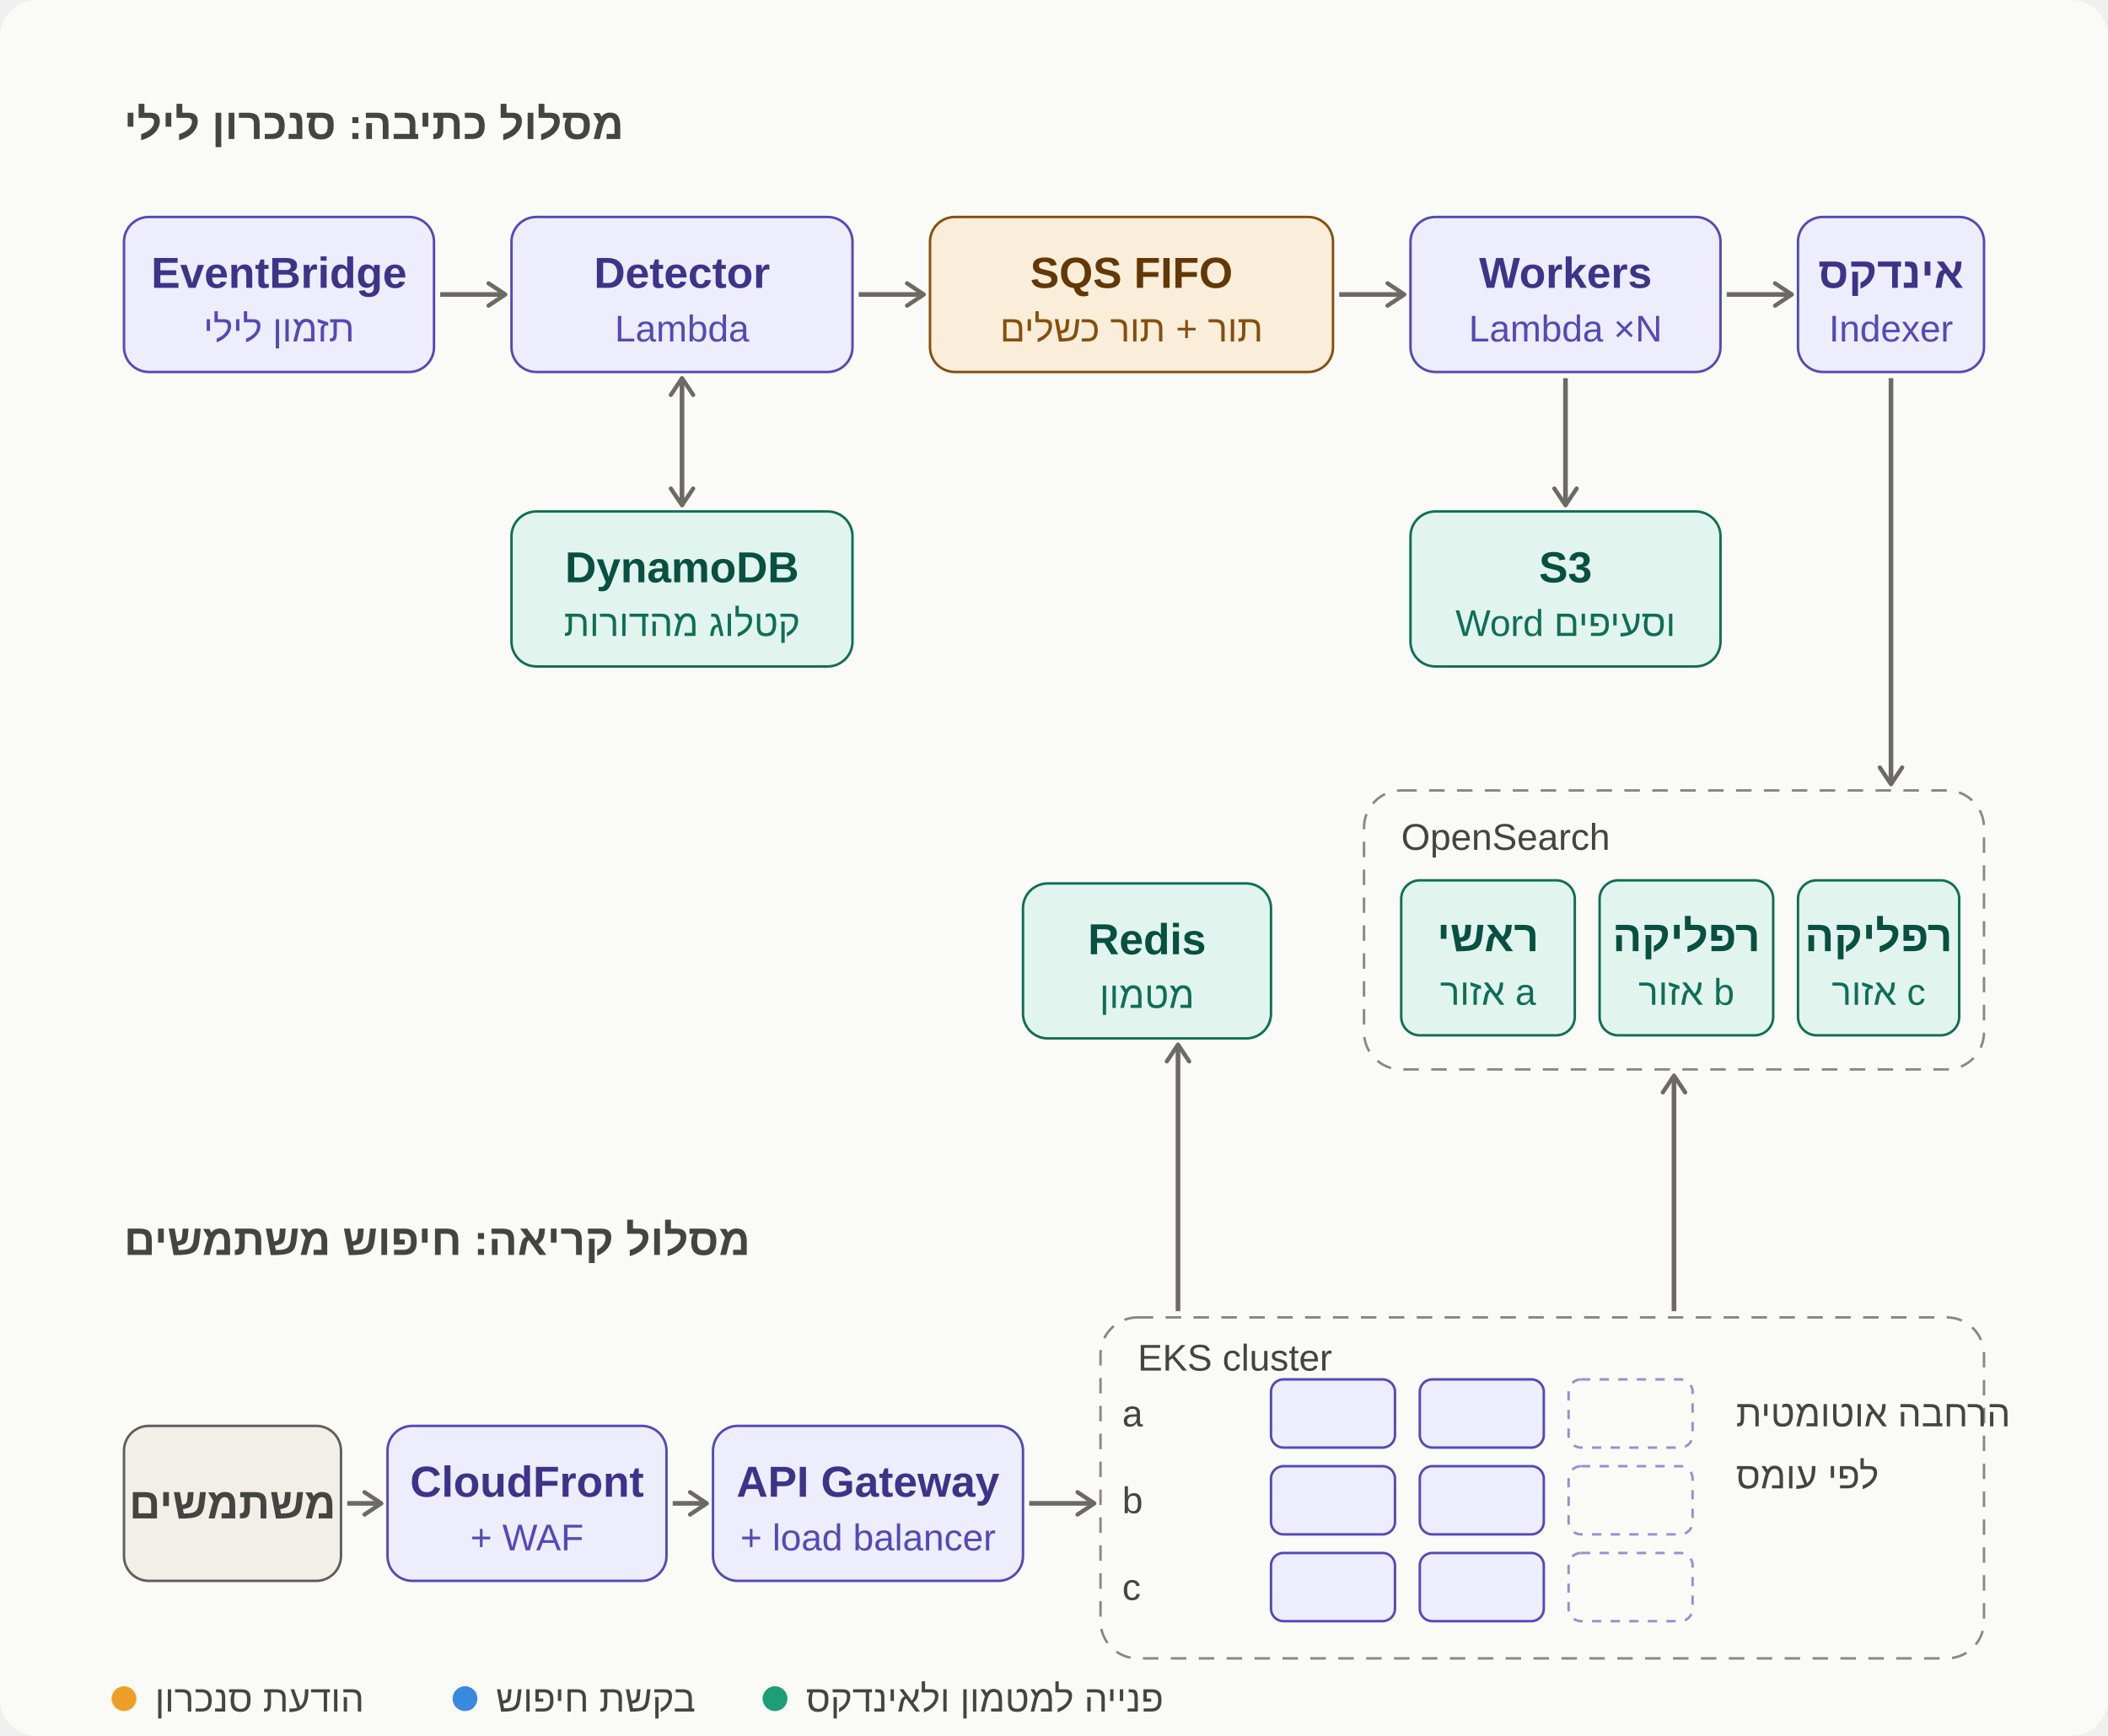
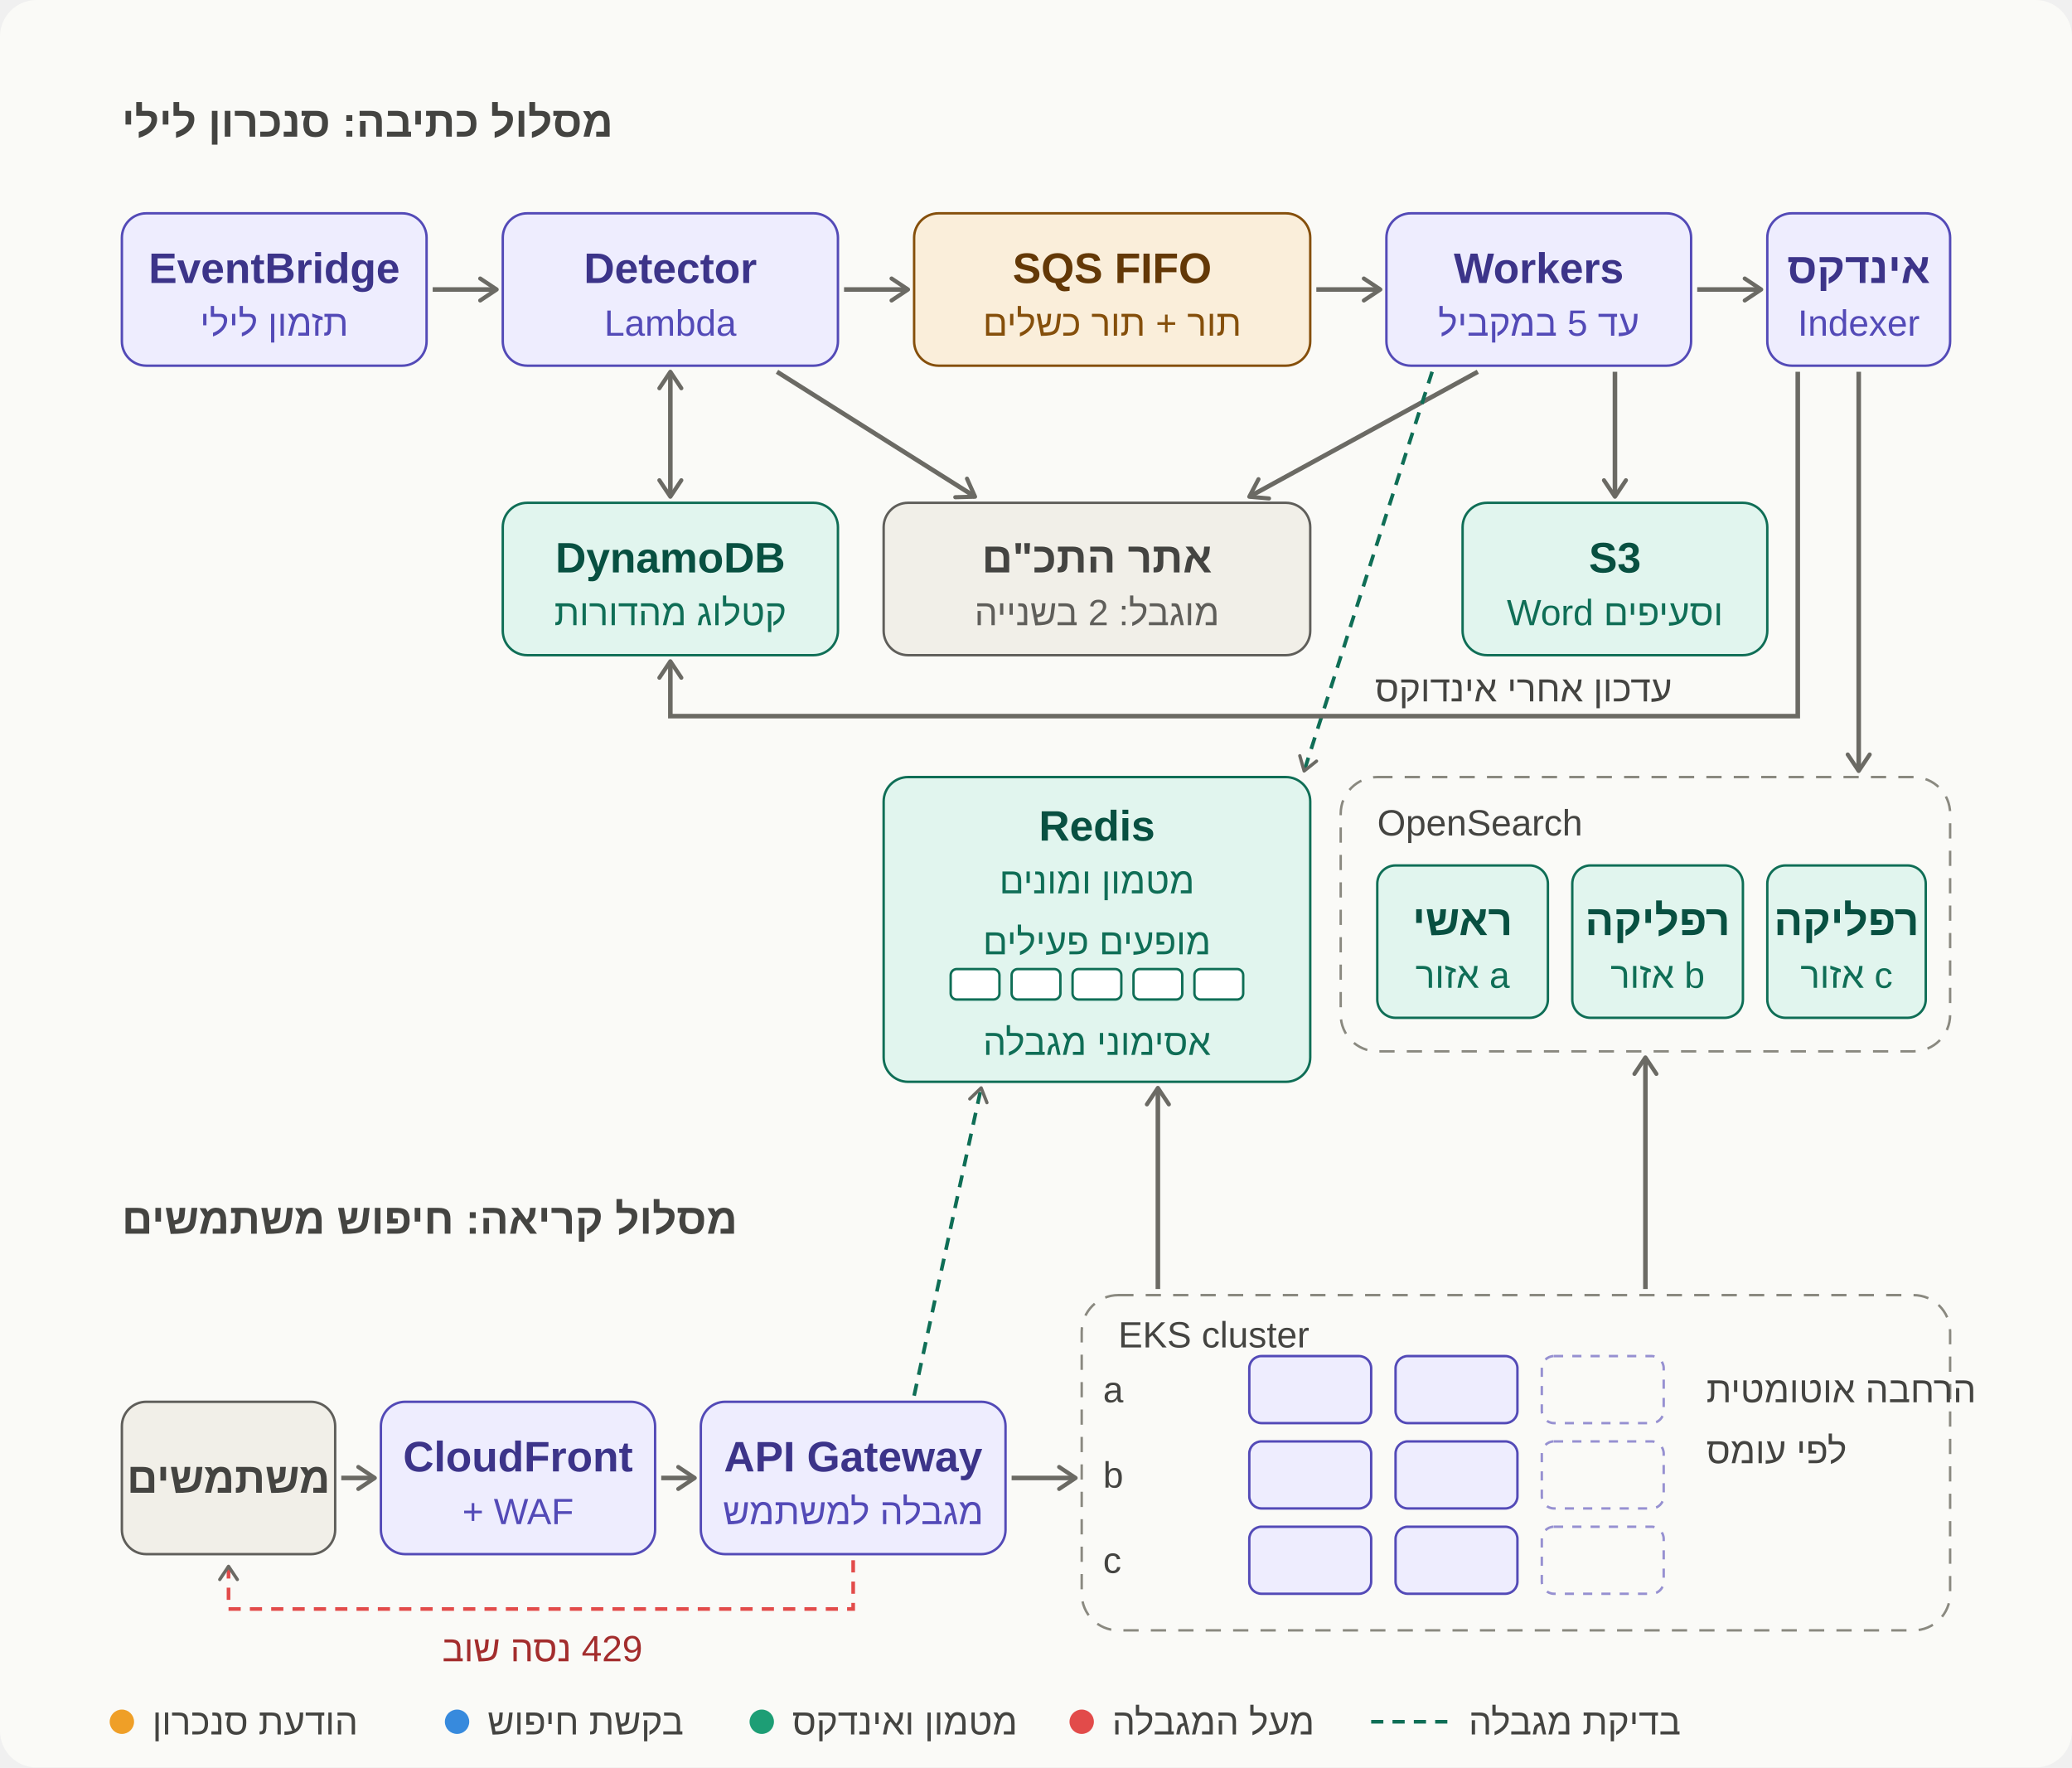
- <svg xmlns="http://www.w3.org/2000/svg" viewBox="0 0 680 560" width="680" height="560" role="img" font-family="Arial, 'Noto Sans Hebrew', 'Segoe UI', sans-serif">
+ <svg xmlns="http://www.w3.org/2000/svg" viewBox="0 0 680 580" width="680" height="580" role="img" font-family="Arial, 'Noto Sans Hebrew', 'Segoe UI', sans-serif">
  <defs>
    <marker id="a" viewBox="0 0 10 10" refX="8" refY="5" markerWidth="6" markerHeight="6" orient="auto-start-reverse">
      <path d="M2 1L8 5L2 9" fill="none" stroke="#6b6a64" stroke-width="1.5" stroke-linecap="round" stroke-linejoin="round" />
    </marker>
  </defs>
-   <rect width="680" height="560" rx="12" fill="#FAFAF7" />
+   <rect width="680" height="580" rx="12" fill="#FAFAF7" />
  <text x="40" y="40" text-anchor="start" dominant-baseline="central" font-size="14" font-weight="600" fill="#444441">מסלול כתיבה: סנכרון לילי</text>
  <circle r="4" fill="#EF9F27" opacity="0">
    <animateMotion dur="10s" begin="0.0s" repeatCount="indefinite" path="M141,95 H610 V256" keyPoints="0;1;1" keyTimes="0;0.36;1" calcMode="linear" />
    <animate attributeName="opacity" dur="10s" begin="0.0s" repeatCount="indefinite" values="0;1;1;0;0" keyTimes="0;0.01;0.36;0.37;1" />
  </circle>
  <circle r="4" fill="#EF9F27" opacity="0">
    <animateMotion dur="10s" begin="0.45s" repeatCount="indefinite" path="M141,95 H610 V256" keyPoints="0;1;1" keyTimes="0;0.36;1" calcMode="linear" />
    <animate attributeName="opacity" dur="10s" begin="0.45s" repeatCount="indefinite" values="0;1;1;0;0" keyTimes="0;0.01;0.36;0.37;1" />
  </circle>
  <circle r="4" fill="#EF9F27" opacity="0">
    <animateMotion dur="10s" begin="0.9s" repeatCount="indefinite" path="M141,95 H610 V256" keyPoints="0;1;1" keyTimes="0;0.36;1" calcMode="linear" />
    <animate attributeName="opacity" dur="10s" begin="0.9s" repeatCount="indefinite" values="0;1;1;0;0" keyTimes="0;0.01;0.36;0.37;1" />
  </circle>
  <circle r="4" fill="#EF9F27" opacity="0">
    <animateMotion dur="10s" begin="1.35s" repeatCount="indefinite" path="M141,95 H610 V256" keyPoints="0;1;1" keyTimes="0;0.36;1" calcMode="linear" />
    <animate attributeName="opacity" dur="10s" begin="1.35s" repeatCount="indefinite" values="0;1;1;0;0" keyTimes="0;0.01;0.36;0.37;1" />
  </circle>
  <circle r="4" fill="#EF9F27" opacity="0">
    <animateMotion dur="10s" begin="1.8s" repeatCount="indefinite" path="M141,95 H610 V256" keyPoints="0;1;1" keyTimes="0;0.36;1" calcMode="linear" />
    <animate attributeName="opacity" dur="10s" begin="1.8s" repeatCount="indefinite" values="0;1;1;0;0" keyTimes="0;0.01;0.36;0.37;1" />
  </circle>
  <circle r="4" fill="#EF9F27" opacity="0">
    <animateMotion dur="10s" begin="2.25s" repeatCount="indefinite" path="M141,95 H610 V256" keyPoints="0;1;1" keyTimes="0;0.36;1" calcMode="linear" />
    <animate attributeName="opacity" dur="10s" begin="2.25s" repeatCount="indefinite" values="0;1;1;0;0" keyTimes="0;0.01;0.36;0.37;1" />
  </circle>
+   <circle r="3.5" fill="#EF9F27" opacity="0">
+     <animateMotion dur="10s" begin="3.9s" repeatCount="indefinite" path="M590,122 V235 H220 V217" keyPoints="0;1;1" keyTimes="0;0.3;1" calcMode="linear" />
+     <animate attributeName="opacity" dur="10s" begin="3.9s" repeatCount="indefinite" values="0;1;1;0;0" keyTimes="0;0.01;0.3;0.31;1" />
+   </circle>
+   <circle r="3.5" fill="#EF9F27" opacity="0">
+     <animateMotion dur="10s" begin="4.35s" repeatCount="indefinite" path="M590,122 V235 H220 V217" keyPoints="0;1;1" keyTimes="0;0.3;1" calcMode="linear" />
+     <animate attributeName="opacity" dur="10s" begin="4.35s" repeatCount="indefinite" values="0;1;1;0;0" keyTimes="0;0.01;0.3;0.31;1" />
+   </circle>
+   <circle r="3.5" fill="#EF9F27" opacity="0">
+     <animateMotion dur="10s" begin="4.8s" repeatCount="indefinite" path="M590,122 V235 H220 V217" keyPoints="0;1;1" keyTimes="0;0.3;1" calcMode="linear" />
+     <animate attributeName="opacity" dur="10s" begin="4.8s" repeatCount="indefinite" values="0;1;1;0;0" keyTimes="0;0.01;0.3;0.31;1" />
+   </circle>
+   <circle r="3" fill="#444441" opacity="0">
+     <animateMotion dur="10s" begin="2.2s" repeatCount="indefinite" path="M485,122 L410,163" keyPoints="0;1;1" keyTimes="0;0.09;1" calcMode="linear" />
+     <animate attributeName="opacity" dur="10s" begin="2.2s" repeatCount="indefinite" values="0;1;1;0;0" keyTimes="0;0.01;0.09;0.1;1" />
+   </circle>
+   <circle r="3" fill="#444441" opacity="0">
+     <animateMotion dur="10s" begin="2.9s" repeatCount="indefinite" path="M485,122 L410,163" keyPoints="0;1;1" keyTimes="0;0.09;1" calcMode="linear" />
+     <animate attributeName="opacity" dur="10s" begin="2.9s" repeatCount="indefinite" values="0;1;1;0;0" keyTimes="0;0.01;0.09;0.1;1" />
+   </circle>
+   <circle r="3" fill="#444441" opacity="0">
+     <animateMotion dur="10s" begin="3.6s" repeatCount="indefinite" path="M485,122 L410,163" keyPoints="0;1;1" keyTimes="0;0.09;1" calcMode="linear" />
+     <animate attributeName="opacity" dur="10s" begin="3.6s" repeatCount="indefinite" values="0;1;1;0;0" keyTimes="0;0.01;0.09;0.1;1" />
+   </circle>
+   <circle r="3" fill="#444441" opacity="0">
+     <animateMotion dur="10s" begin="4.3s" repeatCount="indefinite" path="M485,122 L410,163" keyPoints="0;1;1" keyTimes="0;0.09;1" calcMode="linear" />
+     <animate attributeName="opacity" dur="10s" begin="4.3s" repeatCount="indefinite" values="0;1;1;0;0" keyTimes="0;0.01;0.09;0.1;1" />
+   </circle>
+   <circle r="3" fill="#444441" opacity="0">
+     <animateMotion dur="10s" begin="5.0s" repeatCount="indefinite" path="M485,122 L410,163" keyPoints="0;1;1" keyTimes="0;0.09;1" calcMode="linear" />
+     <animate attributeName="opacity" dur="10s" begin="5.0s" repeatCount="indefinite" values="0;1;1;0;0" keyTimes="0;0.01;0.09;0.1;1" />
+   </circle>
  <circle r="3.5" fill="#378ADD" opacity="0">
    <animateMotion dur="9s" begin="0.0s" repeatCount="indefinite" path="M112,485 H380 V456 H410" keyPoints="0;1;1" keyTimes="0;0.17;1" calcMode="linear" />
    <animate attributeName="opacity" dur="9s" begin="0.0s" repeatCount="indefinite" values="0;1;1;0;0" keyTimes="0;0.01;0.17;0.18;1" />
  </circle>
  <circle r="3.5" fill="#1D9E75" opacity="0">
-     <animateMotion dur="9s" begin="1.5s" repeatCount="indefinite" path="M380,425 V337" keyPoints="0;1;1" keyTimes="0;0.08;1" calcMode="linear" />
-     <animate attributeName="opacity" dur="9s" begin="1.5s" repeatCount="indefinite" values="0;1;1;0;0" keyTimes="0;0.01;0.08;0.09;1" />
+     <animateMotion dur="9s" begin="1.5s" repeatCount="indefinite" path="M380,425 V357" keyPoints="0;1;1" keyTimes="0;0.09;1" calcMode="linear" />
+     <animate attributeName="opacity" dur="9s" begin="1.5s" repeatCount="indefinite" values="0;1;1;0;0" keyTimes="0;0.01;0.09;0.1;1" />
  </circle>
  <circle r="3.5" fill="#1D9E75" opacity="0">
    <animateMotion dur="9s" begin="1.5s" repeatCount="indefinite" path="M540,425 V347" keyPoints="0;1;1" keyTimes="0;0.08;1" calcMode="linear" />
    <animate attributeName="opacity" dur="9s" begin="1.5s" repeatCount="indefinite" values="0;1;1;0;0" keyTimes="0;0.01;0.08;0.09;1" />
  </circle>
  <circle r="3.5" fill="#378ADD" opacity="0">
    <animateMotion dur="9s" begin="1.0s" repeatCount="indefinite" path="M112,485 H380 V484 H410" keyPoints="0;1;1" keyTimes="0;0.17;1" calcMode="linear" />
    <animate attributeName="opacity" dur="9s" begin="1.0s" repeatCount="indefinite" values="0;1;1;0;0" keyTimes="0;0.01;0.17;0.18;1" />
  </circle>
  <circle r="3.5" fill="#1D9E75" opacity="0">
-     <animateMotion dur="9s" begin="2.5s" repeatCount="indefinite" path="M380,425 V337" keyPoints="0;1;1" keyTimes="0;0.08;1" calcMode="linear" />
-     <animate attributeName="opacity" dur="9s" begin="2.5s" repeatCount="indefinite" values="0;1;1;0;0" keyTimes="0;0.01;0.08;0.09;1" />
+     <animateMotion dur="9s" begin="2.5s" repeatCount="indefinite" path="M380,425 V357" keyPoints="0;1;1" keyTimes="0;0.09;1" calcMode="linear" />
+     <animate attributeName="opacity" dur="9s" begin="2.5s" repeatCount="indefinite" values="0;1;1;0;0" keyTimes="0;0.01;0.09;0.1;1" />
  </circle>
  <circle r="3.5" fill="#378ADD" opacity="0">
    <animateMotion dur="9s" begin="2.0s" repeatCount="indefinite" path="M112,485 H380 V512 H410" keyPoints="0;1;1" keyTimes="0;0.17;1" calcMode="linear" />
    <animate attributeName="opacity" dur="9s" begin="2.0s" repeatCount="indefinite" values="0;1;1;0;0" keyTimes="0;0.01;0.17;0.18;1" />
  </circle>
  <circle r="3.5" fill="#1D9E75" opacity="0">
-     <animateMotion dur="9s" begin="3.5s" repeatCount="indefinite" path="M380,425 V337" keyPoints="0;1;1" keyTimes="0;0.08;1" calcMode="linear" />
-     <animate attributeName="opacity" dur="9s" begin="3.5s" repeatCount="indefinite" values="0;1;1;0;0" keyTimes="0;0.01;0.08;0.09;1" />
+     <animateMotion dur="9s" begin="3.5s" repeatCount="indefinite" path="M380,425 V357" keyPoints="0;1;1" keyTimes="0;0.09;1" calcMode="linear" />
+     <animate attributeName="opacity" dur="9s" begin="3.5s" repeatCount="indefinite" values="0;1;1;0;0" keyTimes="0;0.01;0.09;0.1;1" />
  </circle>
  <circle r="3.5" fill="#378ADD" opacity="0">
    <animateMotion dur="9s" begin="3.0s" repeatCount="indefinite" path="M112,485 H380 V456 H458" keyPoints="0;1;1" keyTimes="0;0.17;1" calcMode="linear" />
    <animate attributeName="opacity" dur="9s" begin="3.0s" repeatCount="indefinite" values="0;1;1;0;0" keyTimes="0;0.01;0.17;0.18;1" />
  </circle>
  <circle r="3.5" fill="#1D9E75" opacity="0">
-     <animateMotion dur="9s" begin="4.5s" repeatCount="indefinite" path="M380,425 V337" keyPoints="0;1;1" keyTimes="0;0.08;1" calcMode="linear" />
-     <animate attributeName="opacity" dur="9s" begin="4.5s" repeatCount="indefinite" values="0;1;1;0;0" keyTimes="0;0.01;0.08;0.09;1" />
+     <animateMotion dur="9s" begin="4.5s" repeatCount="indefinite" path="M380,425 V357" keyPoints="0;1;1" keyTimes="0;0.09;1" calcMode="linear" />
+     <animate attributeName="opacity" dur="9s" begin="4.5s" repeatCount="indefinite" values="0;1;1;0;0" keyTimes="0;0.01;0.09;0.1;1" />
  </circle>
  <circle r="3.5" fill="#1D9E75" opacity="0">
    <animateMotion dur="9s" begin="4.5s" repeatCount="indefinite" path="M540,425 V347" keyPoints="0;1;1" keyTimes="0;0.08;1" calcMode="linear" />
    <animate attributeName="opacity" dur="9s" begin="4.5s" repeatCount="indefinite" values="0;1;1;0;0" keyTimes="0;0.01;0.08;0.09;1" />
  </circle>
  <circle r="3.5" fill="#378ADD" opacity="0">
    <animateMotion dur="9s" begin="4.0s" repeatCount="indefinite" path="M112,485 H380 V484 H458" keyPoints="0;1;1" keyTimes="0;0.17;1" calcMode="linear" />
    <animate attributeName="opacity" dur="9s" begin="4.0s" repeatCount="indefinite" values="0;1;1;0;0" keyTimes="0;0.01;0.17;0.18;1" />
  </circle>
  <circle r="3.5" fill="#1D9E75" opacity="0">
-     <animateMotion dur="9s" begin="5.5s" repeatCount="indefinite" path="M380,425 V337" keyPoints="0;1;1" keyTimes="0;0.08;1" calcMode="linear" />
-     <animate attributeName="opacity" dur="9s" begin="5.5s" repeatCount="indefinite" values="0;1;1;0;0" keyTimes="0;0.01;0.08;0.09;1" />
+     <animateMotion dur="9s" begin="5.5s" repeatCount="indefinite" path="M380,425 V357" keyPoints="0;1;1" keyTimes="0;0.09;1" calcMode="linear" />
+     <animate attributeName="opacity" dur="9s" begin="5.5s" repeatCount="indefinite" values="0;1;1;0;0" keyTimes="0;0.01;0.09;0.1;1" />
  </circle>
  <circle r="3.5" fill="#378ADD" opacity="0">
    <animateMotion dur="9s" begin="5.0s" repeatCount="indefinite" path="M112,485 H380 V512 H458" keyPoints="0;1;1" keyTimes="0;0.17;1" calcMode="linear" />
    <animate attributeName="opacity" dur="9s" begin="5.0s" repeatCount="indefinite" values="0;1;1;0;0" keyTimes="0;0.01;0.17;0.18;1" />
  </circle>
  <circle r="3.5" fill="#1D9E75" opacity="0">
-     <animateMotion dur="9s" begin="6.5s" repeatCount="indefinite" path="M380,425 V337" keyPoints="0;1;1" keyTimes="0;0.08;1" calcMode="linear" />
-     <animate attributeName="opacity" dur="9s" begin="6.5s" repeatCount="indefinite" values="0;1;1;0;0" keyTimes="0;0.01;0.08;0.09;1" />
+     <animateMotion dur="9s" begin="6.5s" repeatCount="indefinite" path="M380,425 V357" keyPoints="0;1;1" keyTimes="0;0.09;1" calcMode="linear" />
+     <animate attributeName="opacity" dur="9s" begin="6.5s" repeatCount="indefinite" values="0;1;1;0;0" keyTimes="0;0.01;0.09;0.1;1" />
+   </circle>
+   <circle r="3.5" fill="#E24B4A" opacity="0">
+     <animateMotion dur="9s" begin="3.0s" repeatCount="indefinite" path="M280,512 V528 H75 V512" keyPoints="0;1;1" keyTimes="0;0.3;1" calcMode="linear" />
+     <animate attributeName="opacity" dur="9s" begin="3.0s" repeatCount="indefinite" values="0;1;1;0;0" keyTimes="0;0.01;0.3;0.31;1" />
+   </circle>
+   <circle r="3.5" fill="#E24B4A" opacity="0">
+     <animateMotion dur="9s" begin="7.0s" repeatCount="indefinite" path="M280,512 V528 H75 V512" keyPoints="0;1;1" keyTimes="0;0.3;1" calcMode="linear" />
+     <animate attributeName="opacity" dur="9s" begin="7.0s" repeatCount="indefinite" values="0;1;1;0;0" keyTimes="0;0.01;0.3;0.31;1" />
  </circle>
  <rect x="40" y="70" width="100" height="50" rx="8" fill="#EEEDFE" stroke="#534AB7" stroke-width="0.8" />
  <text x="90.0" y="88" text-anchor="middle" dominant-baseline="central" font-size="14" font-weight="600" fill="#3C3489">EventBridge</text>
  <text x="90.0" y="106" text-anchor="middle" dominant-baseline="central" font-size="12" fill="#534AB7">תזמון לילי</text>
  <rect x="165" y="70" width="110" height="50" rx="8" fill="#EEEDFE" stroke="#534AB7" stroke-width="0.8" />
  <text x="220.0" y="88" text-anchor="middle" dominant-baseline="central" font-size="14" font-weight="600" fill="#3C3489">Detector</text>
  <text x="220.0" y="106" text-anchor="middle" dominant-baseline="central" font-size="12" fill="#534AB7">Lambda</text>
  <rect x="300" y="70" width="130" height="50" rx="8" fill="#FAEEDA" stroke="#854F0B" stroke-width="0.8" />
  <text x="365.0" y="88" text-anchor="middle" dominant-baseline="central" font-size="14" font-weight="600" fill="#633806">SQS FIFO</text>
  <text x="365.0" y="106" text-anchor="middle" dominant-baseline="central" font-size="12" fill="#854F0B">תור + תור כשלים</text>
  <rect x="455" y="70" width="100" height="50" rx="8" fill="#EEEDFE" stroke="#534AB7" stroke-width="0.8" />
  <text x="505.0" y="88" text-anchor="middle" dominant-baseline="central" font-size="14" font-weight="600" fill="#3C3489">Workers</text>
-   <text x="505.0" y="106" text-anchor="middle" dominant-baseline="central" font-size="12" fill="#534AB7">Lambda ×N</text>
+   <text x="505.0" y="106" text-anchor="middle" dominant-baseline="central" font-size="12" fill="#534AB7" direction="rtl">עד 5 במקביל</text>
  <rect x="580" y="70" width="60" height="50" rx="8" fill="#EEEDFE" stroke="#534AB7" stroke-width="0.8" />
  <text x="610.0" y="88" text-anchor="middle" dominant-baseline="central" font-size="14" font-weight="600" fill="#3C3489">אינדקס</text>
  <text x="610.0" y="106" text-anchor="middle" dominant-baseline="central" font-size="12" fill="#534AB7">Indexer</text>
  <line x1="142" y1="95" x2="163" y2="95" stroke="#6b6a64" stroke-width="1.5" marker-end="url(#a)" />
  <line x1="277" y1="95" x2="298" y2="95" stroke="#6b6a64" stroke-width="1.5" marker-end="url(#a)" />
  <line x1="432" y1="95" x2="453" y2="95" stroke="#6b6a64" stroke-width="1.5" marker-end="url(#a)" />
  <line x1="557" y1="95" x2="578" y2="95" stroke="#6b6a64" stroke-width="1.5" marker-end="url(#a)" />
  <rect x="165" y="165" width="110" height="50" rx="8" fill="#E1F5EE" stroke="#0F6E56" stroke-width="0.8" />
  <text x="220.0" y="183" text-anchor="middle" dominant-baseline="central" font-size="14" font-weight="600" fill="#085041">DynamoDB</text>
  <text x="220.0" y="201" text-anchor="middle" dominant-baseline="central" font-size="12" fill="#0F6E56">קטלוג מהדורות</text>
-   <rect x="455" y="165" width="100" height="50" rx="8" fill="#E1F5EE" stroke="#0F6E56" stroke-width="0.8" />
-   <text x="505.0" y="183" text-anchor="middle" dominant-baseline="central" font-size="14" font-weight="600" fill="#085041">S3</text>
-   <text x="505.0" y="201" text-anchor="middle" dominant-baseline="central" font-size="12" fill="#0F6E56">Word וסעיפים</text>
+   <rect x="290" y="165" width="140" height="50" rx="8" fill="#F1EFE8" stroke="#5F5E5A" stroke-width="0.8" />
+   <text x="360.0" y="183" text-anchor="middle" dominant-baseline="central" font-size="14" font-weight="600" fill="#444441">אתר התכ"ם</text>
+   <text x="360.0" y="201" text-anchor="middle" dominant-baseline="central" font-size="12" fill="#5F5E5A" direction="rtl">מוגבל: 2 בשנייה</text>
+   <rect x="480" y="165" width="100" height="50" rx="8" fill="#E1F5EE" stroke="#0F6E56" stroke-width="0.8" />
+   <text x="530.0" y="183" text-anchor="middle" dominant-baseline="central" font-size="14" font-weight="600" fill="#085041">S3</text>
+   <text x="530.0" y="201" text-anchor="middle" dominant-baseline="central" font-size="12" fill="#0F6E56">Word וסעיפים</text>
  <line x1="220" y1="122" x2="220" y2="163" stroke="#6b6a64" stroke-width="1.5" marker-start="url(#a)" marker-end="url(#a)" />
-   <line x1="505" y1="122" x2="505" y2="163" stroke="#6b6a64" stroke-width="1.5" marker-end="url(#a)" />
+   <line x1="255" y1="122" x2="320" y2="163" stroke="#6b6a64" stroke-width="1.5" marker-end="url(#a)" />
+   <line x1="485" y1="122" x2="410" y2="163" stroke="#6b6a64" stroke-width="1.5" marker-end="url(#a)" />
+   <line x1="530" y1="122" x2="530" y2="163" stroke="#6b6a64" stroke-width="1.5" marker-end="url(#a)" />
  <line x1="610" y1="122" x2="610" y2="253" stroke="#6b6a64" stroke-width="1.5" marker-end="url(#a)" />
-   <rect x="330" y="285" width="80" height="50" rx="8" fill="#E1F5EE" stroke="#0F6E56" stroke-width="0.8" />
-   <text x="370.0" y="303" text-anchor="middle" dominant-baseline="central" font-size="14" font-weight="600" fill="#085041">Redis</text>
-   <text x="370.0" y="321" text-anchor="middle" dominant-baseline="central" font-size="12" fill="#0F6E56">מטמון</text>
+   <line x1="470" y1="122" x2="428" y2="253" stroke="#0F6E56" stroke-width="1.2" stroke-dasharray="4 3" marker-end="url(#a)" />
+   <polyline points="590,122 590,235 220,235 220,217" fill="none" stroke="#6b6a64" stroke-width="1.5" marker-end="url(#a)" />
+   <text x="500" y="226" text-anchor="middle" dominant-baseline="central" font-size="12" font-weight="400" fill="#444441">עדכון אחרי אינדוקס</text>
+   <rect x="290" y="255" width="140" height="100" rx="8" fill="#E1F5EE" stroke="#0F6E56" stroke-width="0.8" />
+   <text x="360" y="271" text-anchor="middle" dominant-baseline="central" font-size="14" font-weight="600" fill="#085041">Redis</text>
+   <text x="360" y="289" text-anchor="middle" dominant-baseline="central" font-size="12" font-weight="400" fill="#0F6E56">מטמון ומונים</text>
+   <text x="360" y="309" text-anchor="middle" dominant-baseline="central" font-size="12" font-weight="400" fill="#0F6E56">מופעים פעילים</text>
+   <rect x="312" y="318" width="16" height="10" rx="2" fill="#fff" stroke="#0F6E56" stroke-width="0.8" />
+   <rect x="312" y="318" width="16" height="10" rx="2" fill="#1D9E75" fill-opacity="0">
+     <animate attributeName="fill-opacity" calcMode="discrete" dur="10s" repeatCount="indefinite" keyTimes="0;0.18;0.25;0.32;0.45;0.55;0.65;0.75" values="0;1;1;1;1;1;1;0" />
+   </rect>
+   <rect x="332" y="318" width="16" height="10" rx="2" fill="#fff" stroke="#0F6E56" stroke-width="0.8" />
+   <rect x="332" y="318" width="16" height="10" rx="2" fill="#1D9E75" fill-opacity="0">
+     <animate attributeName="fill-opacity" calcMode="discrete" dur="10s" repeatCount="indefinite" keyTimes="0;0.18;0.25;0.32;0.45;0.55;0.65;0.75" values="0;0;1;1;1;1;0;0" />
+   </rect>
+   <rect x="352" y="318" width="16" height="10" rx="2" fill="#fff" stroke="#0F6E56" stroke-width="0.8" />
+   <rect x="352" y="318" width="16" height="10" rx="2" fill="#1D9E75" fill-opacity="0">
+     <animate attributeName="fill-opacity" calcMode="discrete" dur="10s" repeatCount="indefinite" keyTimes="0;0.18;0.25;0.32;0.45;0.55;0.65;0.75" values="0;0;1;1;1;0;0;0" />
+   </rect>
+   <rect x="372" y="318" width="16" height="10" rx="2" fill="#fff" stroke="#0F6E56" stroke-width="0.8" />
+   <rect x="372" y="318" width="16" height="10" rx="2" fill="#1D9E75" fill-opacity="0">
+     <animate attributeName="fill-opacity" calcMode="discrete" dur="10s" repeatCount="indefinite" keyTimes="0;0.18;0.25;0.32;0.45;0.55;0.65;0.75" values="0;0;0;1;1;0;0;0" />
+   </rect>
+   <rect x="392" y="318" width="16" height="10" rx="2" fill="#fff" stroke="#0F6E56" stroke-width="0.8" />
+   <rect x="392" y="318" width="16" height="10" rx="2" fill="#1D9E75" fill-opacity="0">
+     <animate attributeName="fill-opacity" calcMode="discrete" dur="10s" repeatCount="indefinite" keyTimes="0;0.18;0.25;0.32;0.45;0.55;0.65;0.75" values="0;0;0;1;0;0;0;0" />
+   </rect>
+   <text x="360" y="342" text-anchor="middle" dominant-baseline="central" font-size="12" font-weight="400" fill="#0F6E56">אסימוני מגבלה</text>
  <rect x="440" y="255" width="200" height="90" rx="12" fill="none" stroke="#8a8980" stroke-width="0.8" stroke-dasharray="5 4" />
  <text x="452" y="270" text-anchor="start" dominant-baseline="central" font-size="12" font-weight="400" fill="#444441">OpenSearch</text>
  <rect x="452" y="284" width="56" height="50" rx="6" fill="#E1F5EE" stroke="#0F6E56" stroke-width="0.8" />
  <text x="480.0" y="302" text-anchor="middle" dominant-baseline="central" font-size="14" font-weight="600" fill="#085041">ראשי</text>
  <text x="480.0" y="320" text-anchor="middle" dominant-baseline="central" font-size="12" fill="#0F6E56">אזור a</text>
  <rect x="516" y="284" width="56" height="50" rx="6" fill="#E1F5EE" stroke="#0F6E56" stroke-width="0.8" />
  <text x="544.0" y="302" text-anchor="middle" dominant-baseline="central" font-size="14" font-weight="600" fill="#085041">רפליקה</text>
  <text x="544.0" y="320" text-anchor="middle" dominant-baseline="central" font-size="12" fill="#0F6E56">אזור b</text>
  <rect x="580" y="284" width="52" height="50" rx="6" fill="#E1F5EE" stroke="#0F6E56" stroke-width="0.8" />
  <text x="606.0" y="302" text-anchor="middle" dominant-baseline="central" font-size="14" font-weight="600" fill="#085041">רפליקה</text>
  <text x="606.0" y="320" text-anchor="middle" dominant-baseline="central" font-size="12" fill="#0F6E56">אזור c</text>
  <text x="40" y="400" text-anchor="start" dominant-baseline="central" font-size="14" font-weight="600" fill="#444441">מסלול קריאה: חיפוש משתמשים</text>
  <rect x="40" y="460" width="70" height="50" rx="8" fill="#F1EFE8" stroke="#5F5E5A" stroke-width="0.8" />
  <text x="75.0" y="485.0" text-anchor="middle" dominant-baseline="central" font-size="14" font-weight="600" fill="#444441">משתמשים</text>
  <rect x="125" y="460" width="90" height="50" rx="8" fill="#EEEDFE" stroke="#534AB7" stroke-width="0.8" />
  <text x="170.0" y="478" text-anchor="middle" dominant-baseline="central" font-size="14" font-weight="600" fill="#3C3489">CloudFront</text>
  <text x="170.0" y="496" text-anchor="middle" dominant-baseline="central" font-size="12" fill="#534AB7">+ WAF</text>
  <rect x="230" y="460" width="100" height="50" rx="8" fill="#EEEDFE" stroke="#534AB7" stroke-width="0.8" />
  <text x="280.0" y="478" text-anchor="middle" dominant-baseline="central" font-size="14" font-weight="600" fill="#3C3489">API Gateway</text>
-   <text x="280.0" y="496" text-anchor="middle" dominant-baseline="central" font-size="12" fill="#534AB7">+ load balancer</text>
+   <text x="280.0" y="496" text-anchor="middle" dominant-baseline="central" font-size="12" fill="#534AB7">מגבלה למשתמש</text>
  <line x1="112" y1="485" x2="123" y2="485" stroke="#6b6a64" stroke-width="1.5" marker-end="url(#a)" />
  <line x1="217" y1="485" x2="228" y2="485" stroke="#6b6a64" stroke-width="1.5" marker-end="url(#a)" />
  <line x1="332" y1="485" x2="353" y2="485" stroke="#6b6a64" stroke-width="1.5" marker-end="url(#a)" />
+   <line x1="300" y1="458" x2="322" y2="357" stroke="#0F6E56" stroke-width="1.2" stroke-dasharray="4 3" marker-end="url(#a)" />
+   <polyline points="280,512 280,528 75,528 75,514" fill="none" stroke="#E24B4A" stroke-width="1.2" stroke-dasharray="4 3" marker-end="url(#a)" />
+   <text x="178" y="541" text-anchor="middle" dominant-baseline="central" font-size="12" font-weight="400" fill="#A32D2D" direction="rtl">429 נסה שוב</text>
  <rect x="355" y="425" width="285" height="110" rx="12" fill="none" stroke="#8a8980" stroke-width="0.8" stroke-dasharray="5 4" />
  <text x="367" y="438" text-anchor="start" dominant-baseline="central" font-size="12" font-weight="400" fill="#444441">EKS cluster</text>
  <text x="362" y="456" text-anchor="start" dominant-baseline="central" font-size="12" font-weight="400" fill="#444441">a</text>
  <text x="362" y="484" text-anchor="start" dominant-baseline="central" font-size="12" font-weight="400" fill="#444441">b</text>
  <text x="362" y="512" text-anchor="start" dominant-baseline="central" font-size="12" font-weight="400" fill="#444441">c</text>
  <rect x="410" y="445" width="40" height="22" rx="4" fill="#EEEDFE" stroke="#534AB7" stroke-width="0.8" />
  <rect x="410" y="473" width="40" height="22" rx="4" fill="#EEEDFE" stroke="#534AB7" stroke-width="0.8" />
  <rect x="410" y="501" width="40" height="22" rx="4" fill="#EEEDFE" stroke="#534AB7" stroke-width="0.8" />
  <rect x="458" y="445" width="40" height="22" rx="4" fill="#EEEDFE" stroke="#534AB7" stroke-width="0.8" />
  <rect x="458" y="473" width="40" height="22" rx="4" fill="#EEEDFE" stroke="#534AB7" stroke-width="0.8" />
  <rect x="458" y="501" width="40" height="22" rx="4" fill="#EEEDFE" stroke="#534AB7" stroke-width="0.8" />
  <rect x="506" y="445" width="40" height="22" rx="4" fill="none" stroke="#534AB7" stroke-width="0.8" stroke-dasharray="3 3" opacity="0.6" />
  <rect x="506" y="473" width="40" height="22" rx="4" fill="none" stroke="#534AB7" stroke-width="0.8" stroke-dasharray="3 3" opacity="0.6" />
  <rect x="506" y="501" width="40" height="22" rx="4" fill="none" stroke="#534AB7" stroke-width="0.8" stroke-dasharray="3 3" opacity="0.6" />
-   <line x1="380" y1="423" x2="380" y2="337" stroke="#6b6a64" stroke-width="1.5" marker-end="url(#a)" />
+   <line x1="380" y1="423" x2="380" y2="357" stroke="#6b6a64" stroke-width="1.5" marker-end="url(#a)" />
  <line x1="540" y1="423" x2="540" y2="347" stroke="#6b6a64" stroke-width="1.5" marker-end="url(#a)" />
  <text x="560" y="456" text-anchor="start" dominant-baseline="central" font-size="12" font-weight="400" fill="#444441">הרחבה אוטומטית</text>
  <text x="560" y="476" text-anchor="start" dominant-baseline="central" font-size="12" font-weight="400" fill="#444441">לפי עומס</text>
-   <circle cx="40" cy="548" r="4" fill="#EF9F27" />
-   <text x="50" y="548" text-anchor="start" dominant-baseline="central" font-size="12" font-weight="400" fill="#444441">הודעת סנכרון</text>
-   <circle cx="150" cy="548" r="4" fill="#378ADD" />
-   <text x="160" y="548" text-anchor="start" dominant-baseline="central" font-size="12" font-weight="400" fill="#444441">בקשת חיפוש</text>
-   <circle cx="250" cy="548" r="4" fill="#1D9E75" />
-   <text x="260" y="548" text-anchor="start" dominant-baseline="central" font-size="12" font-weight="400" fill="#444441">פנייה למטמון ולאינדקס</text>
+   <circle cx="40" cy="565" r="4" fill="#EF9F27" />
+   <text x="50" y="565" text-anchor="start" dominant-baseline="central" font-size="12" font-weight="400" fill="#444441">הודעת סנכרון</text>
+   <circle cx="150" cy="565" r="4" fill="#378ADD" />
+   <text x="160" y="565" text-anchor="start" dominant-baseline="central" font-size="12" font-weight="400" fill="#444441">בקשת חיפוש</text>
+   <circle cx="250" cy="565" r="4" fill="#1D9E75" />
+   <text x="260" y="565" text-anchor="start" dominant-baseline="central" font-size="12" font-weight="400" fill="#444441">מטמון ואינדקס</text>
+   <circle cx="355" cy="565" r="4" fill="#E24B4A" />
+   <text x="365" y="565" text-anchor="start" dominant-baseline="central" font-size="12" font-weight="400" fill="#444441">מעל המגבלה</text>
+   <line x1="450" y1="565" x2="475" y2="565" stroke="#0F6E56" stroke-width="1.2" stroke-dasharray="4 3" />
+   <text x="482" y="565" text-anchor="start" dominant-baseline="central" font-size="12" font-weight="400" fill="#444441">בדיקת מגבלה</text>
</svg>
